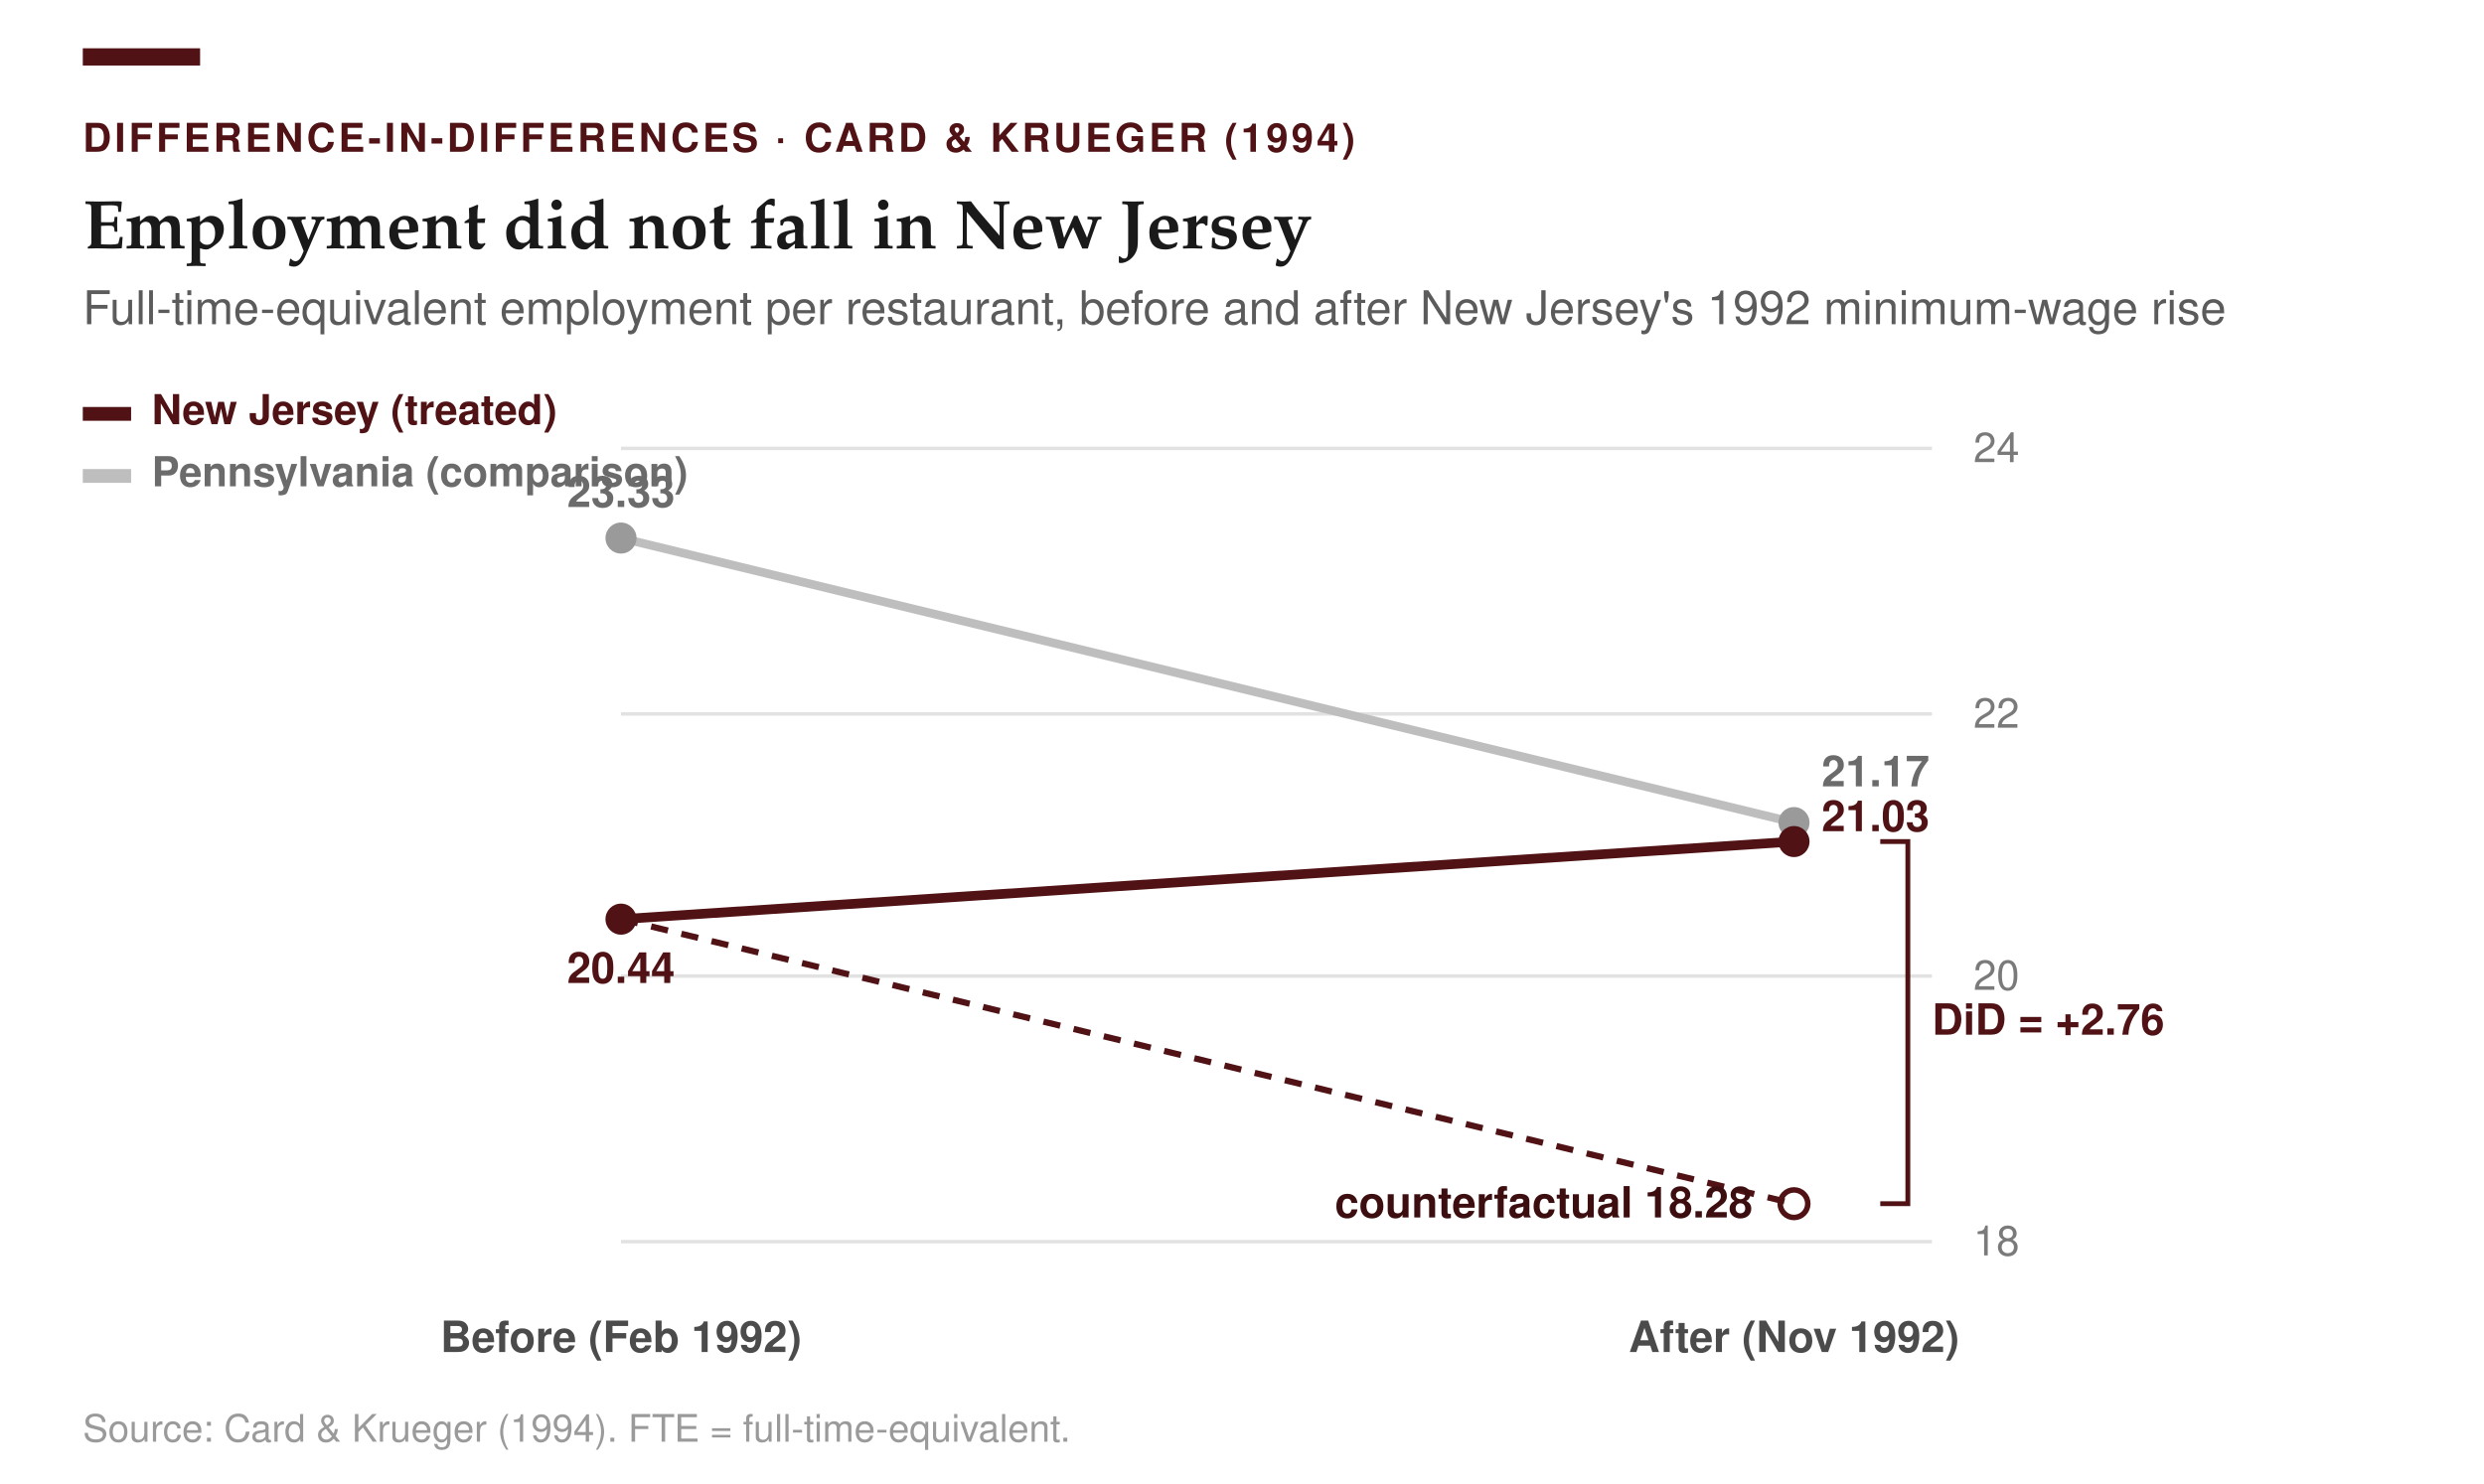
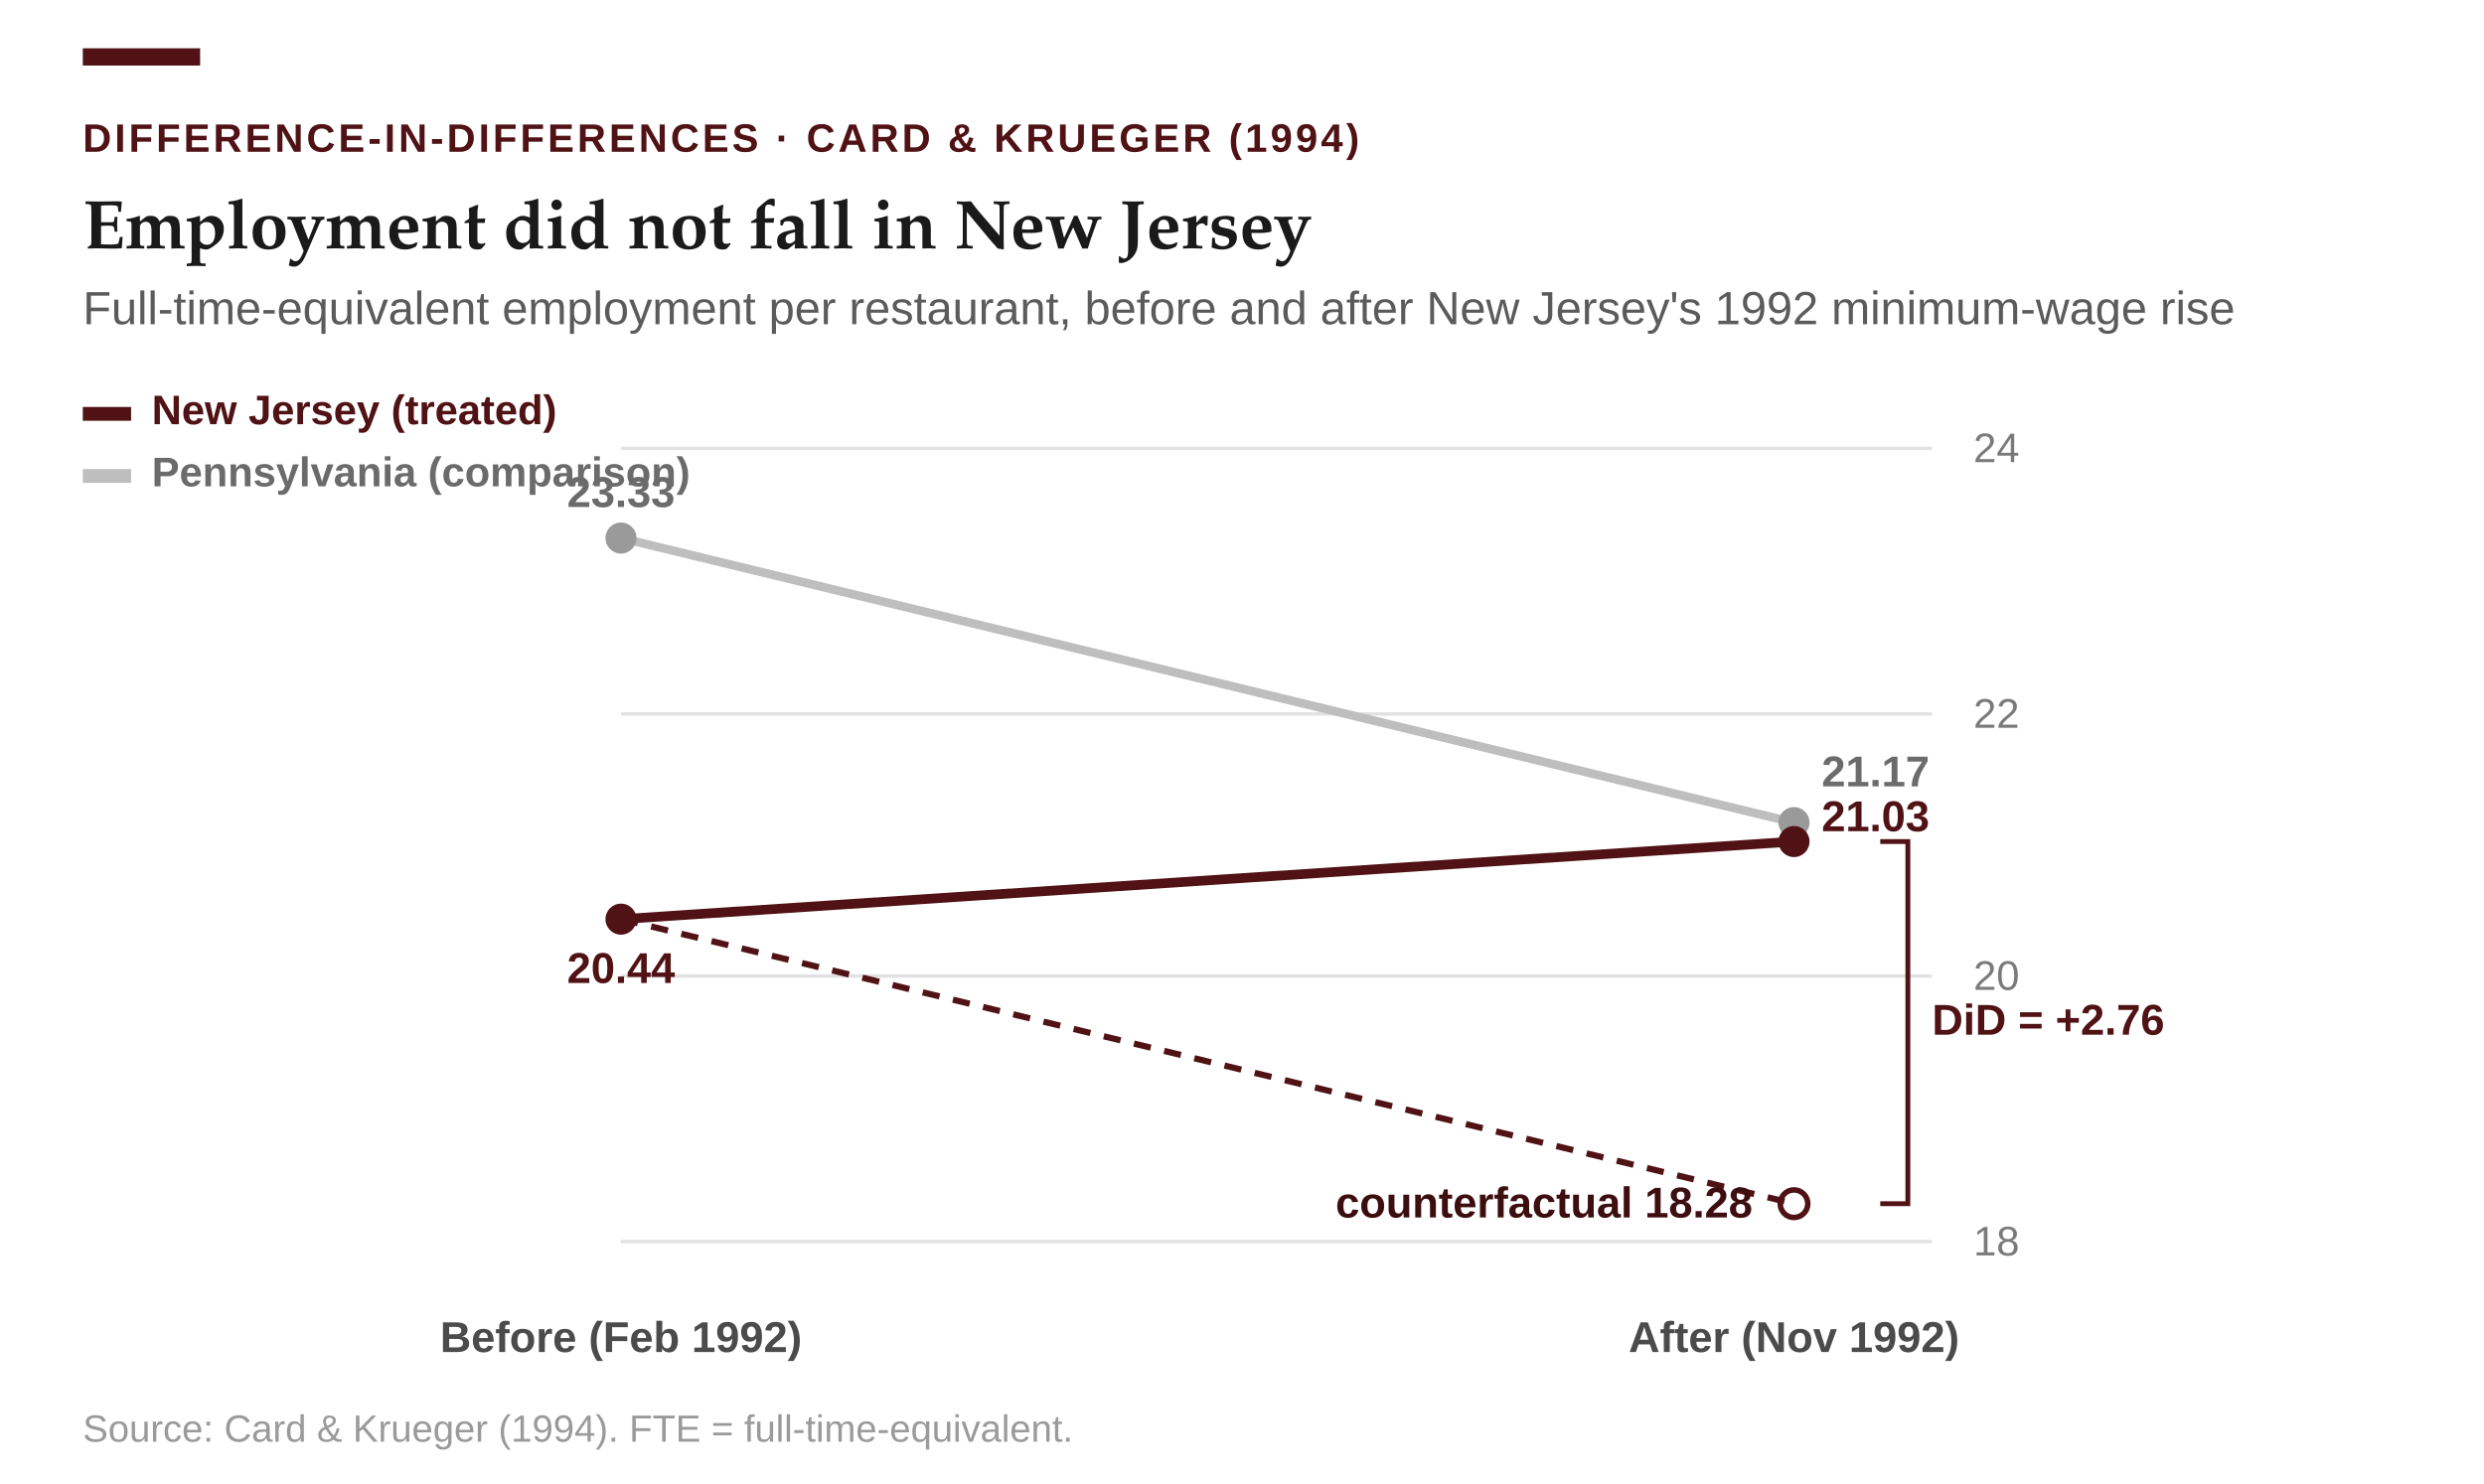
<svg xmlns="http://www.w3.org/2000/svg" viewBox="0 0 720 430" role="img" aria-label="Difference-in-differences line chart of full-time-equivalent fast-food employment: New Jersey rose from 20.44 to 21.03 while Pennsylvania fell from 23.33 to 21.17. The New Jersey counterfactual falls to 18.28, so the difference-in-differences is +2.76.">
  <style>
-     .kick { font: 600 11.5px "DM Sans", -apple-system, BlinkMacSystemFont, "Segoe UI", Helvetica, Arial, sans-serif; letter-spacing: .08em; fill: #501214; }
-     .head { font: 700 20px Spectral, Georgia, "Palatino Linotype", serif; fill: #1a1a1a; }
-     .dek  { font: 400 13.5px "DM Sans", -apple-system, BlinkMacSystemFont, "Segoe UI", Helvetica, Arial, sans-serif; fill: #5b5b5b; }
-     .val  { font: 700 12.5px "DM Sans", -apple-system, BlinkMacSystemFont, "Segoe UI", Helvetica, Arial, sans-serif; }
-     .ax   { font: 400 12px "DM Sans", -apple-system, BlinkMacSystemFont, "Segoe UI", Helvetica, Arial, sans-serif; fill: #7a7a7a; }
-     .axb  { font: 600 12.5px "DM Sans", -apple-system, BlinkMacSystemFont, "Segoe UI", Helvetica, Arial, sans-serif; fill: #4b4b4b; }
-     .leg  { font: 600 12px "DM Sans", -apple-system, BlinkMacSystemFont, "Segoe UI", Helvetica, Arial, sans-serif; }
-     .src  { font: 400 11px "DM Sans", -apple-system, BlinkMacSystemFont, "Segoe UI", Helvetica, Arial, sans-serif; fill: #9a9a9a; }
+     .kick { font: 600 11.5px "Helvetica Neue", Arial, sans-serif; letter-spacing: .08em; fill: #501214; }
+     .head { font: 700 20px "Iowan Old Style", "Palatino Linotype", Palatino, Georgia, serif; fill: #1a1a1a; }
+     .dek  { font: 400 13.5px "Helvetica Neue", Arial, sans-serif; fill: #5b5b5b; }
+     .val  { font: 700 12.5px "Helvetica Neue", Arial, sans-serif; }
+     .ax   { font: 400 12px "Helvetica Neue", Arial, sans-serif; fill: #7a7a7a; }
+     .axb  { font: 600 12.5px "Helvetica Neue", Arial, sans-serif; fill: #4b4b4b; }
+     .leg  { font: 600 12px "Helvetica Neue", Arial, sans-serif; }
+     .src  { font: 400 11px "Helvetica Neue", Arial, sans-serif; fill: #9a9a9a; }
  </style>
  <rect x="24" y="14" width="34" height="5" fill="#501214" />
  <text x="24" y="44" class="kick">DIFFERENCE-IN-DIFFERENCES · CARD &amp; KRUEGER (1994)</text>
  <text x="24" y="72" class="head">Employment did not fall in New Jersey</text>
  <text x="24" y="94" class="dek">Full-time-equivalent employment per restaurant, before and after New Jersey's 1992 minimum-wage rise</text>
  <g stroke="#e2e2e2" stroke-width="1">
    <line x1="180" y1="130" x2="560" y2="130" />
    <line x1="180" y1="207" x2="560" y2="207" />
    <line x1="180" y1="283" x2="560" y2="283" />
    <line x1="180" y1="360" x2="560" y2="360" />
  </g>
  <text x="572" y="134" class="ax">24</text>
  <text x="572" y="211" class="ax">22</text>
  <text x="572" y="287" class="ax">20</text>
  <text x="572" y="364" class="ax">18</text>
  <polyline points="180,156 520,238.5" fill="none" stroke="#BEBEBE" stroke-width="2.5" />
  <circle cx="180" cy="156" r="4.5" fill="#9a9a9a" />
  <circle cx="520" cy="238.5" r="4.5" fill="#9a9a9a" />
  <text x="180" y="147" text-anchor="middle" class="val" fill="#6b6b6b">23.33</text>
  <text x="528" y="228" class="val" fill="#6b6b6b">21.17</text>
  <polyline points="180,266.5 520,349" fill="none" stroke="#501214" stroke-width="1.8" stroke-dasharray="5 4" />
  <circle cx="520" cy="349" r="4" fill="none" stroke="#501214" stroke-width="1.6" />
  <text x="508" y="353" text-anchor="end" class="val" fill="#3d0e10">counterfactual 18.28</text>
  <polyline points="180,266.5 520,244" fill="none" stroke="#501214" stroke-width="2.8" />
  <circle cx="180" cy="266.5" r="4.5" fill="#501214" />
  <circle cx="520" cy="244" r="4.5" fill="#501214" />
  <text x="180" y="285" text-anchor="middle" class="val" fill="#501214">20.44</text>
  <text x="528" y="241" class="val" fill="#501214">21.03</text>
  <path d="M545,244 L553,244 L553,349 L545,349" fill="none" stroke="#501214" stroke-width="1.4" />
  <text x="560" y="300" class="val" fill="#501214">DiD = +2.76</text>
  <text x="180" y="392" text-anchor="middle" class="axb">Before (Feb 1992)</text>
  <text x="520" y="392" text-anchor="middle" class="axb">After (Nov 1992)</text>
  <rect x="24" y="118" width="14" height="4" fill="#501214" />
  <text x="44" y="123" class="leg" fill="#501214">New Jersey (treated)</text>
  <rect x="24" y="136" width="14" height="4" fill="#BEBEBE" />
  <text x="44" y="141" class="leg" fill="#6b6b6b">Pennsylvania (comparison)</text>
  <text x="24" y="418" class="src">Source: Card &amp; Krueger (1994). FTE = full-time-equivalent.</text>
</svg>
